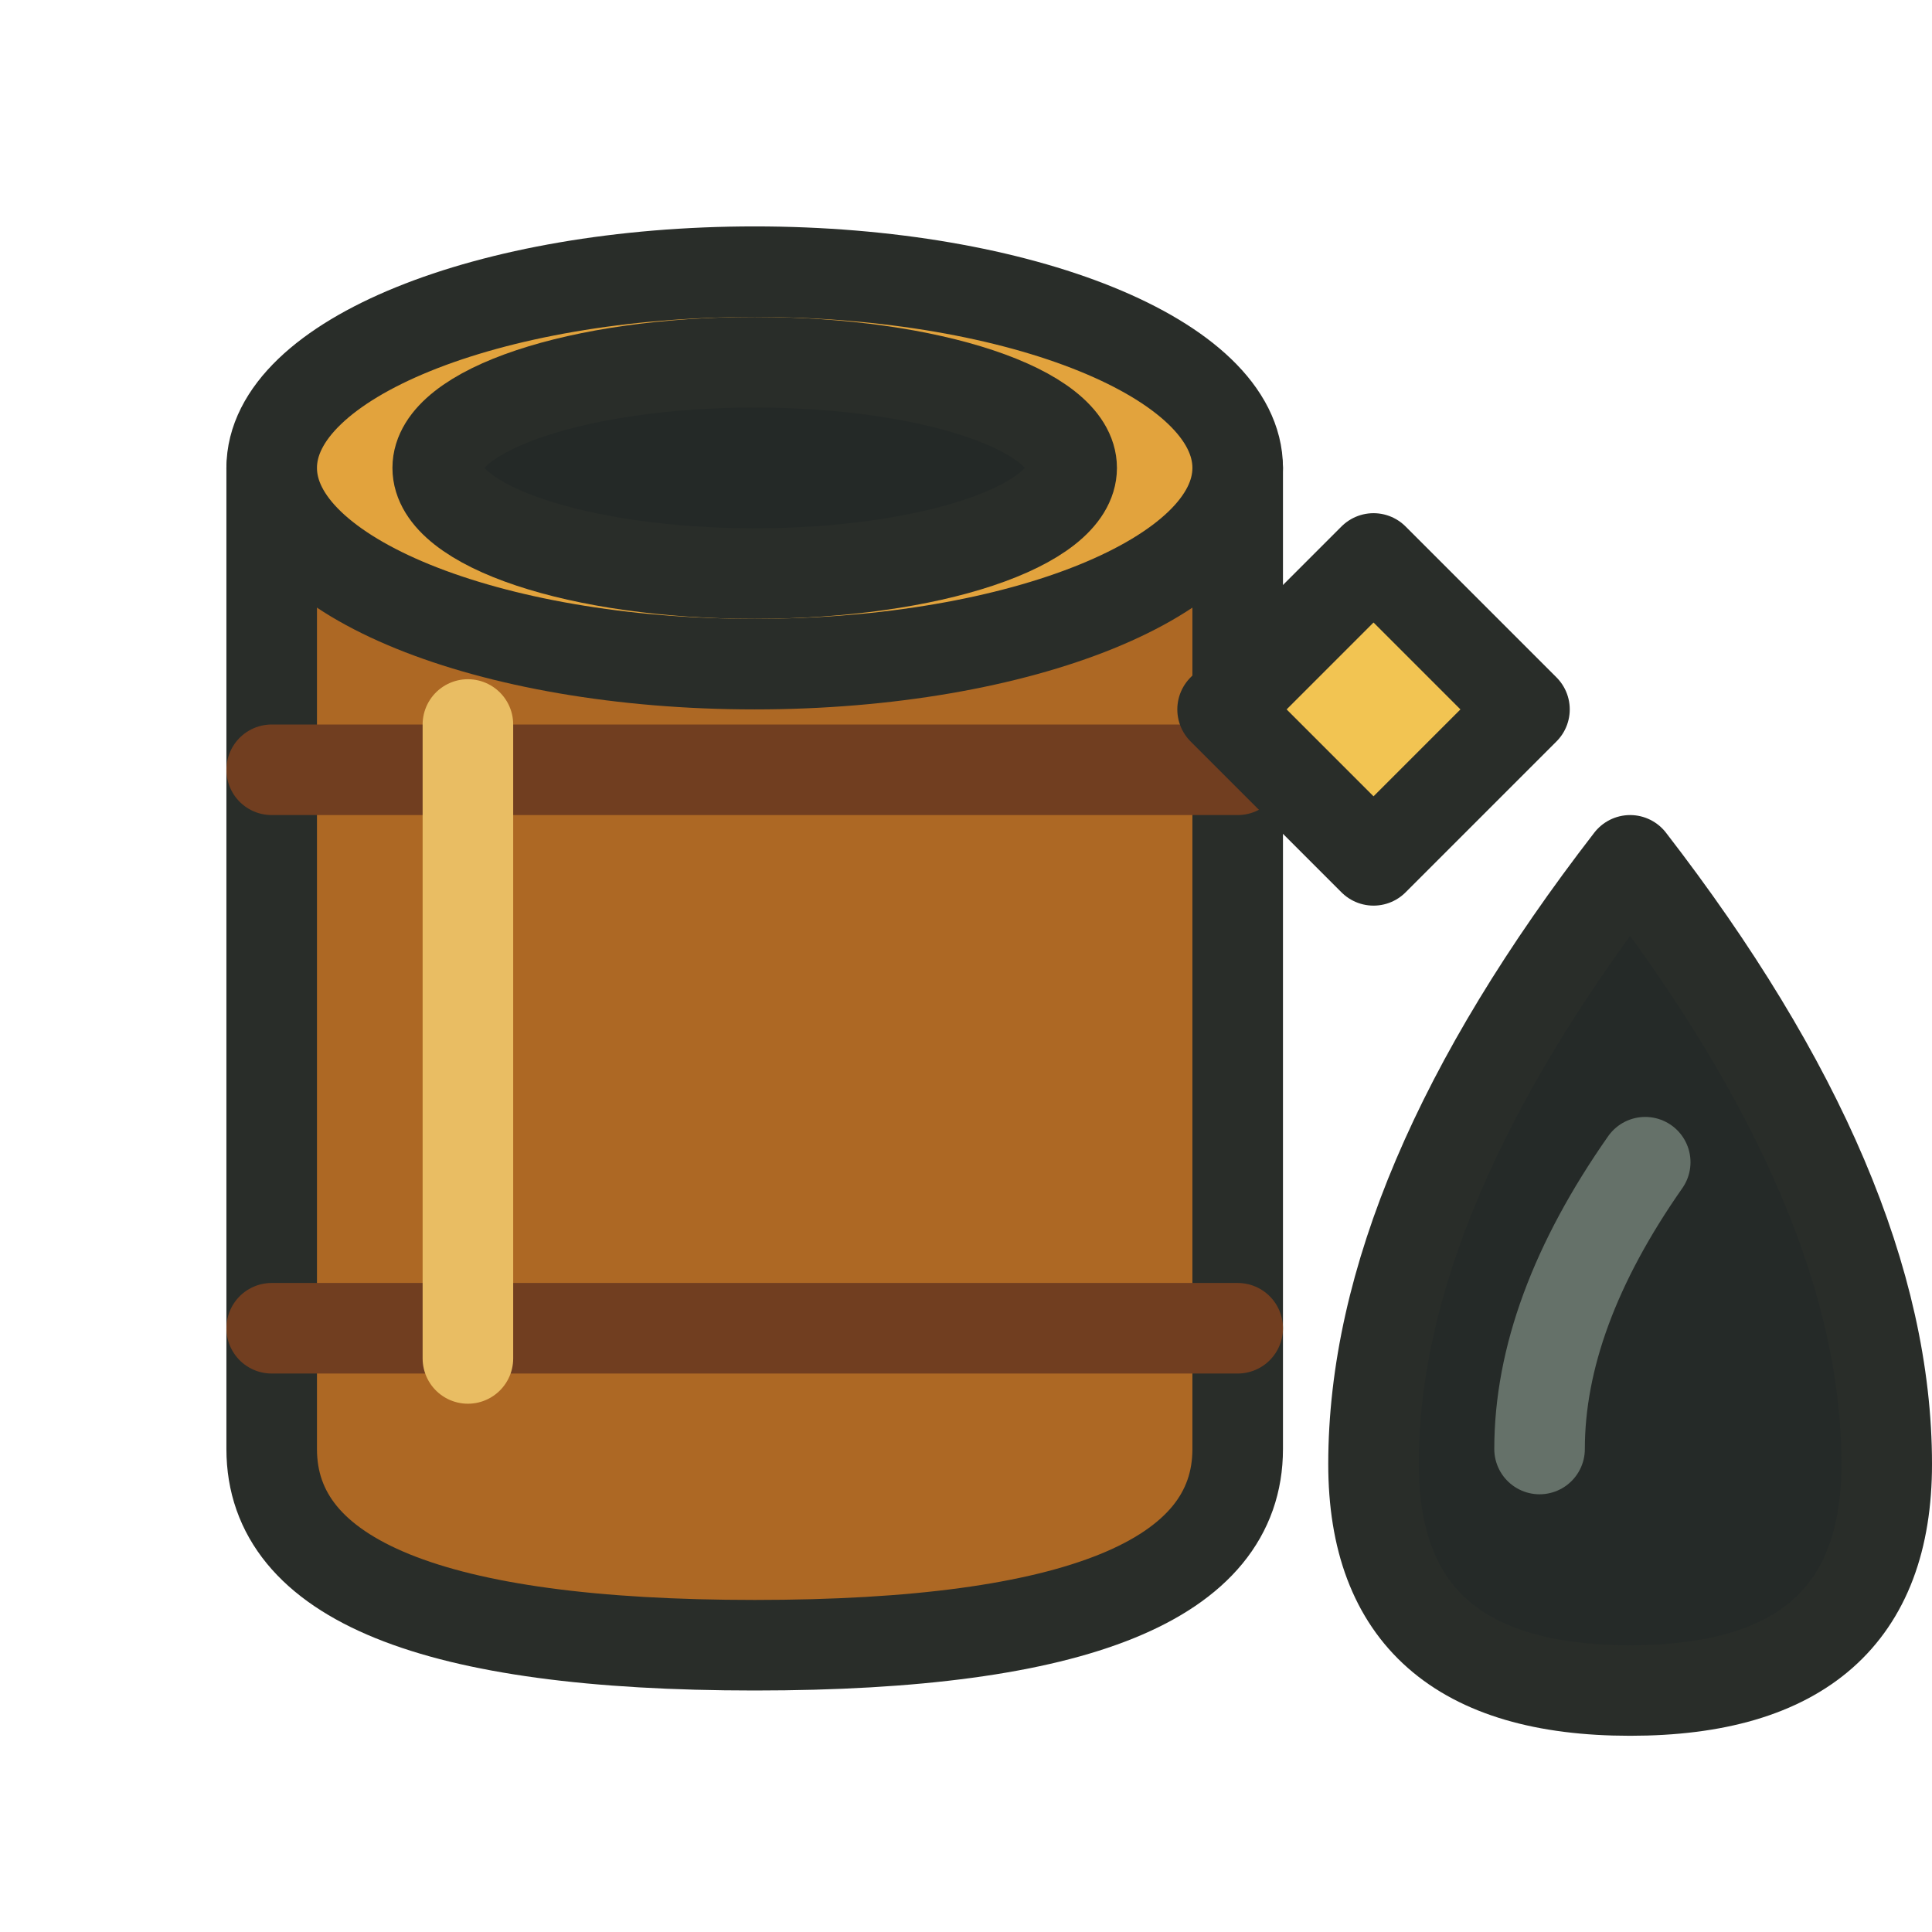
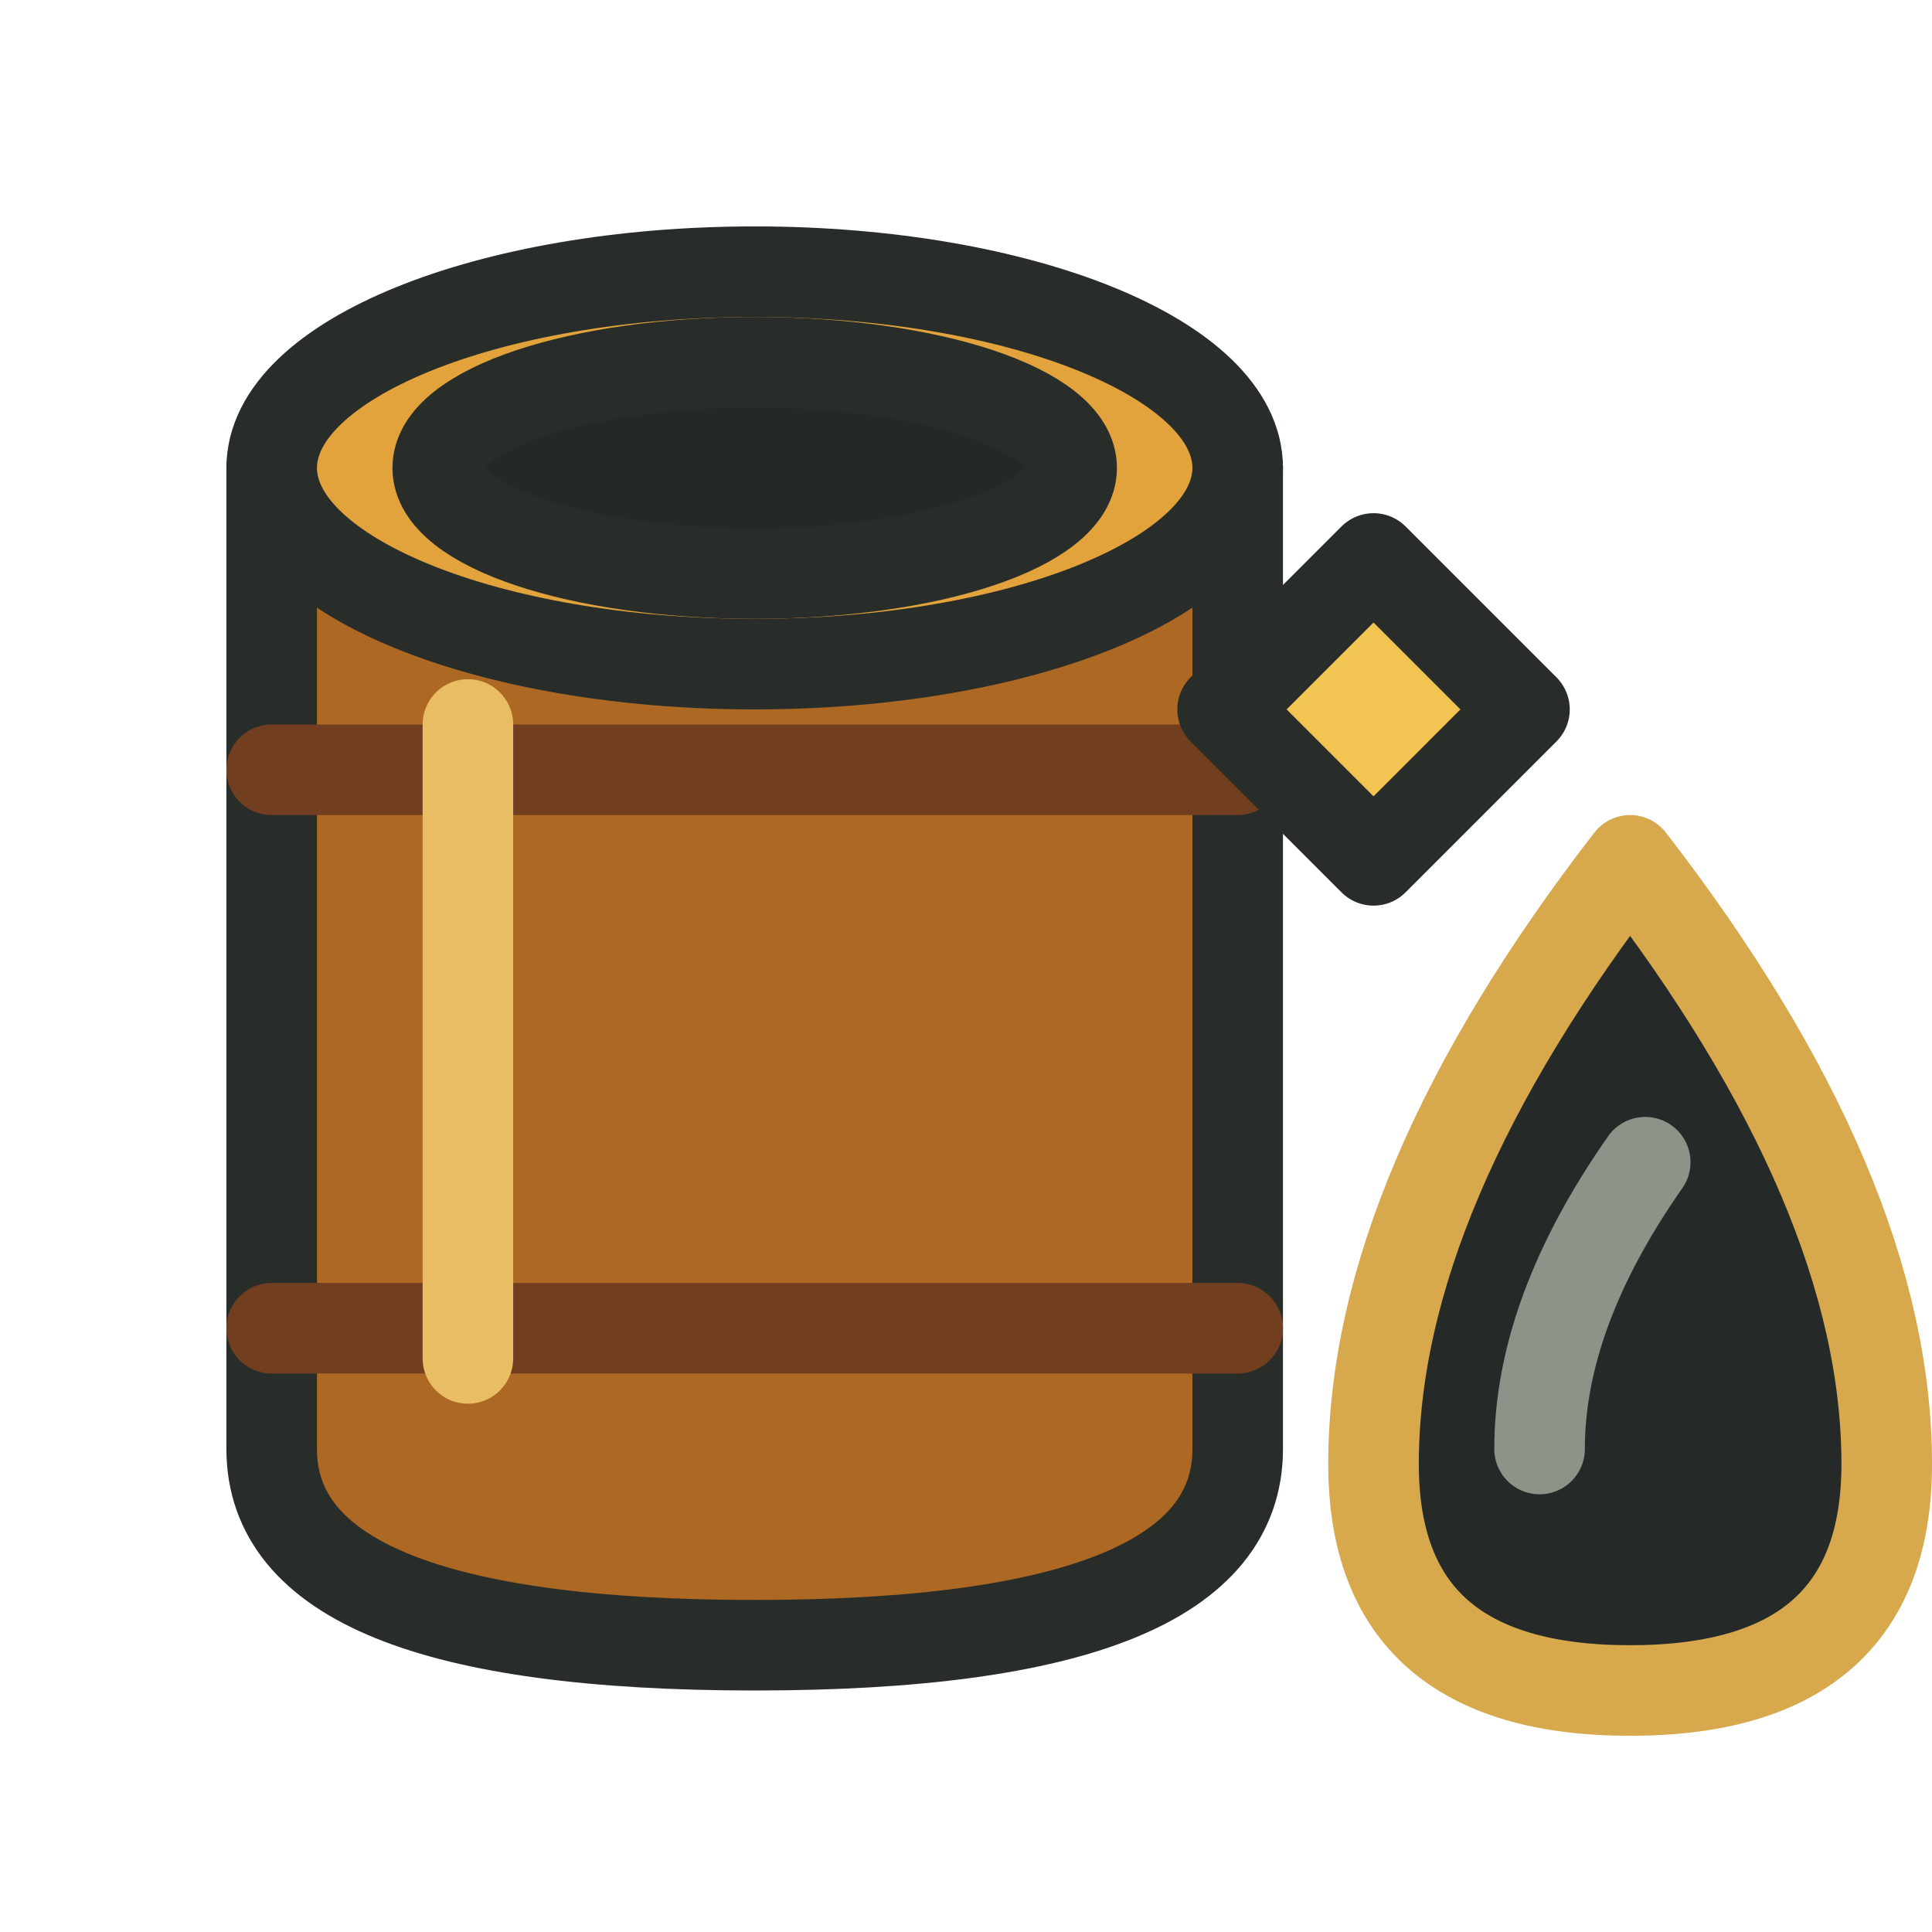
<svg xmlns="http://www.w3.org/2000/svg" viewBox="0 0 128 128" role="img" aria-labelledby="title desc">
  <g stroke="#292d29" stroke-width="6" stroke-linecap="round" stroke-linejoin="round">
    <path d="M18 31v65q0 13 32 13t32-13V31z" fill="#ad6824" />
    <ellipse cx="50" cy="31" rx="32" ry="13" fill="#e2a33d" />
    <ellipse cx="50" cy="31" rx="21" ry="7" fill="#242927" />
    <path d="M18 51h64M18 88h64" stroke="#713e20" />
    <path d="M31 48v42" stroke="#e9bd63" />
-     <path d="M91 97q0-18 17-40 17 22 17 40 0 15-17 15T91 97z" fill="#252a28" />
-     <path d="M102 96q0-9 7-19" fill="none" stroke="#657169" />
+     <path d="M91 97q0-18 17-40 17 22 17 40 0 15-17 15T91 97z" fill="#252a28" stroke="#d7a84c" />
+     <path d="M102 96q0-9 7-19" fill="none" stroke="#8c9489" />
    <path d="m91 37 10 10-10 10-10-10z" fill="#f2c452" />
  </g>
</svg>
